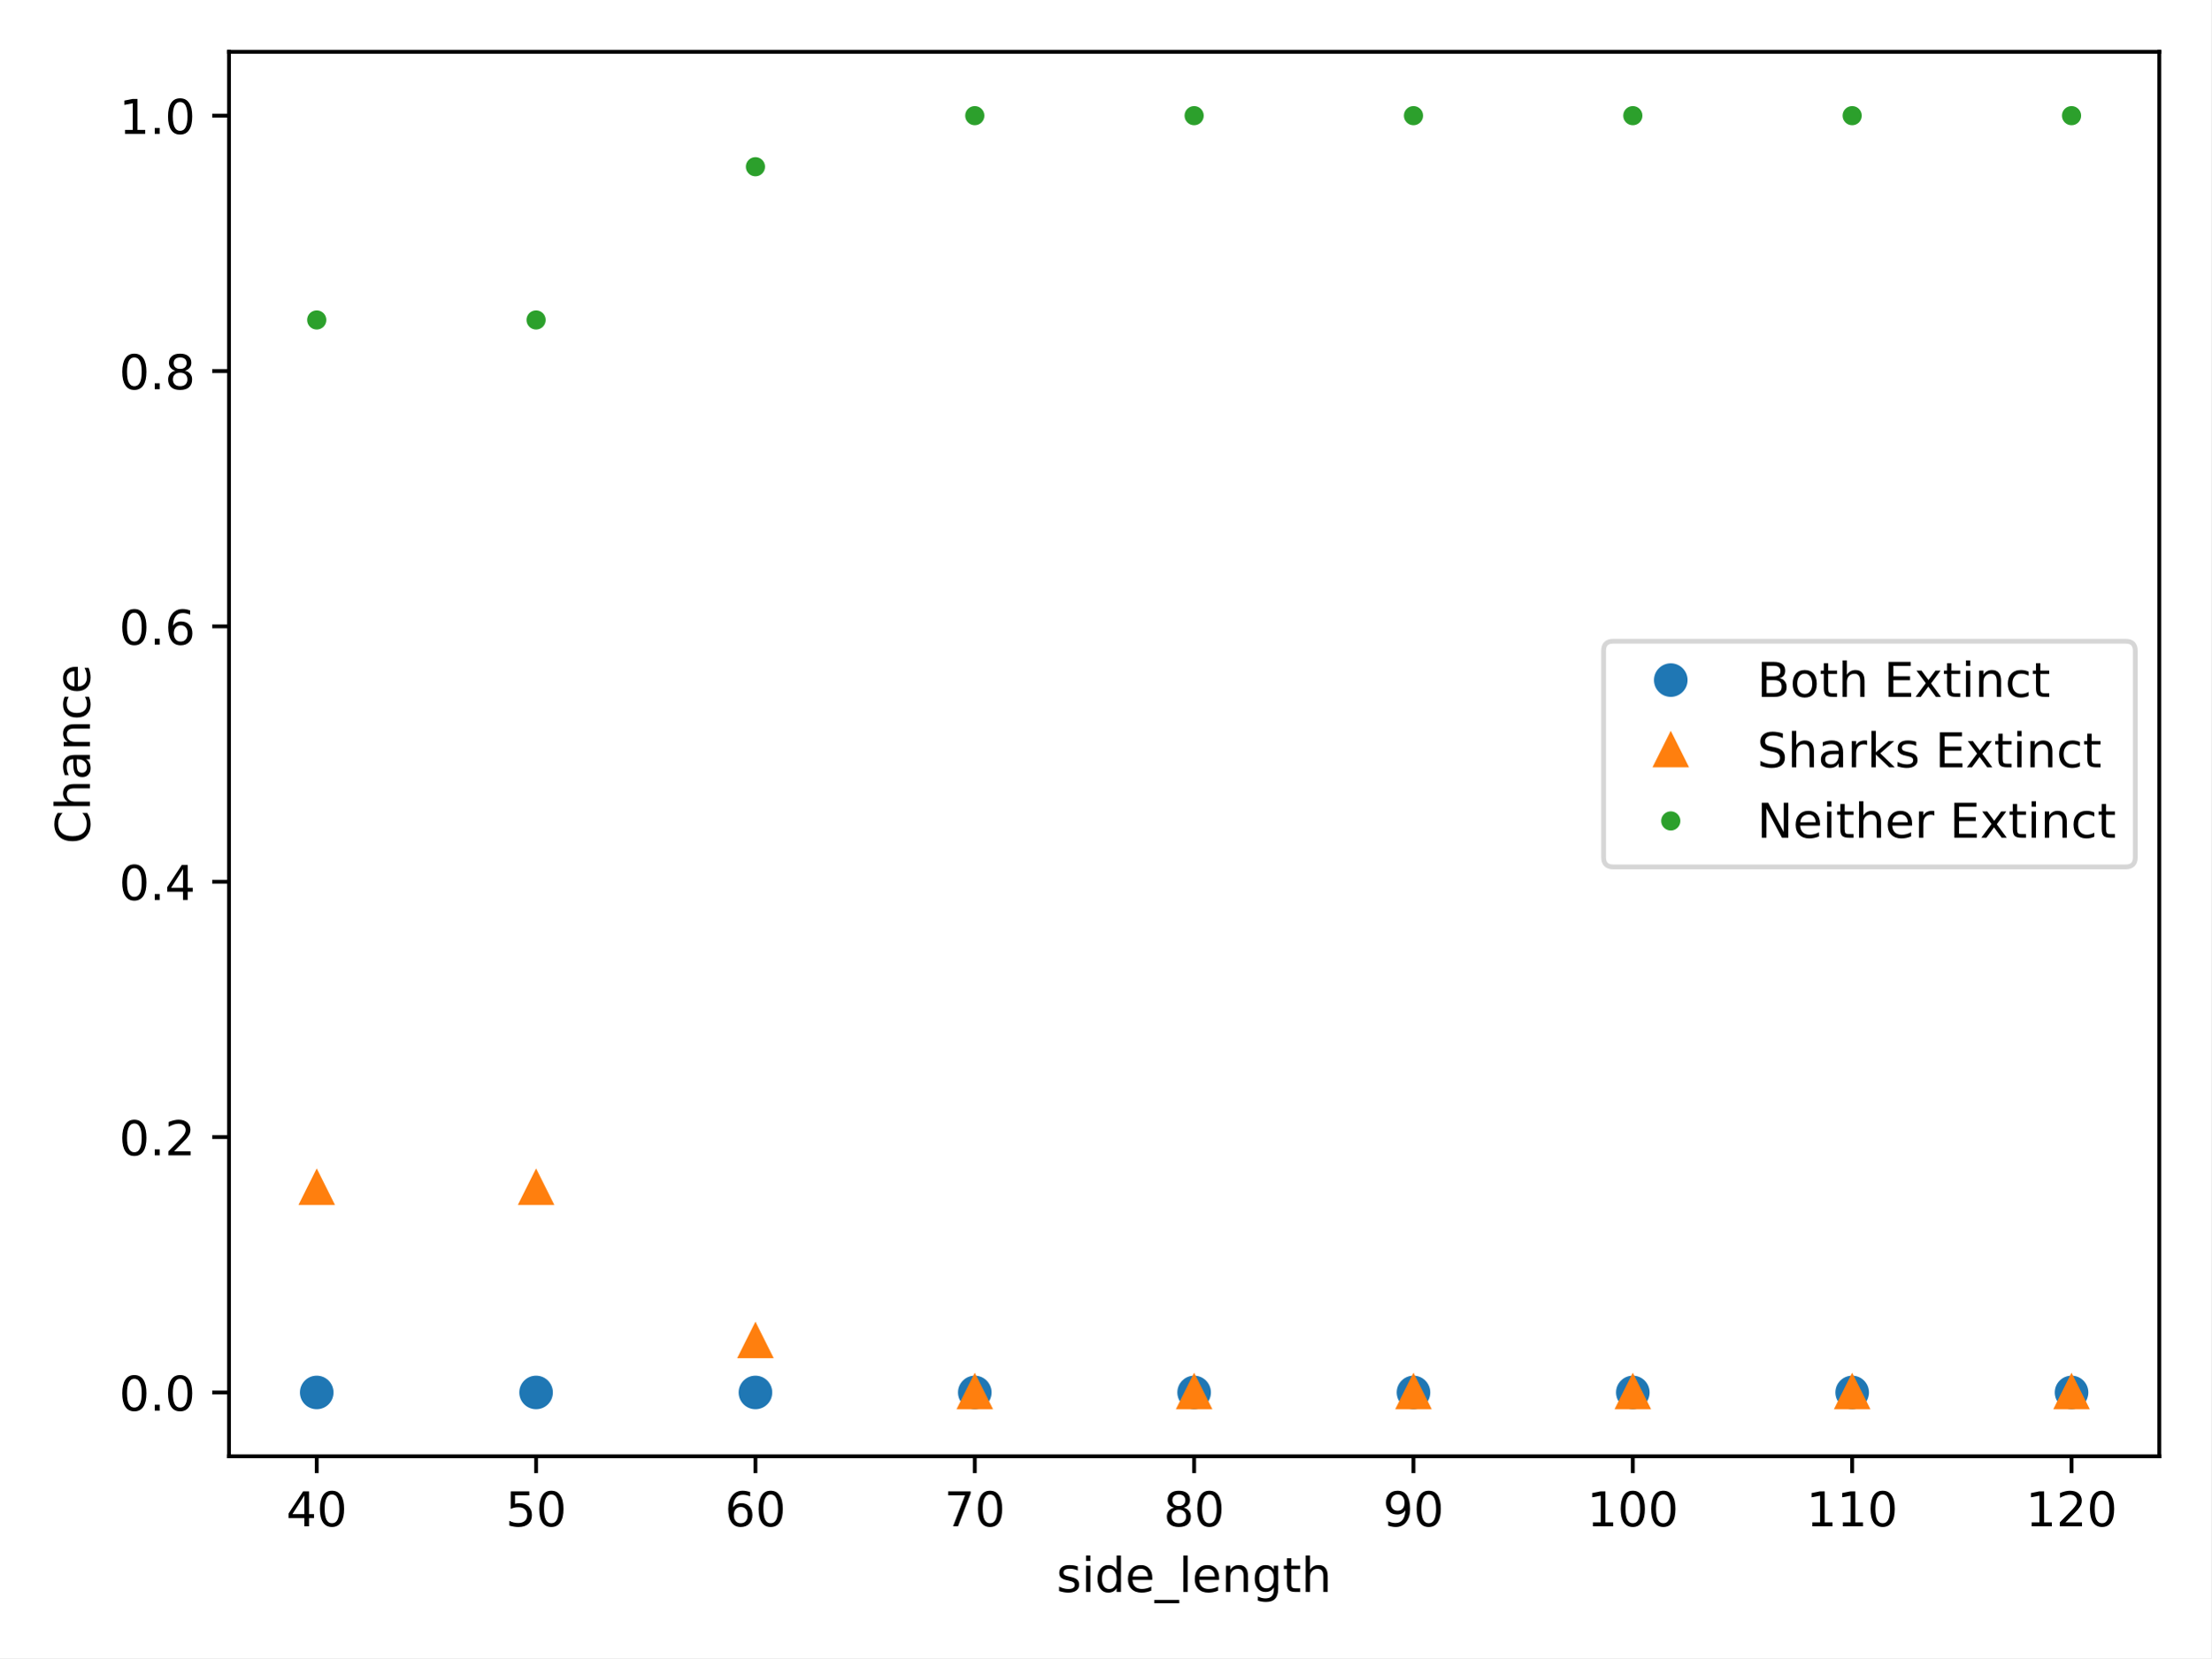
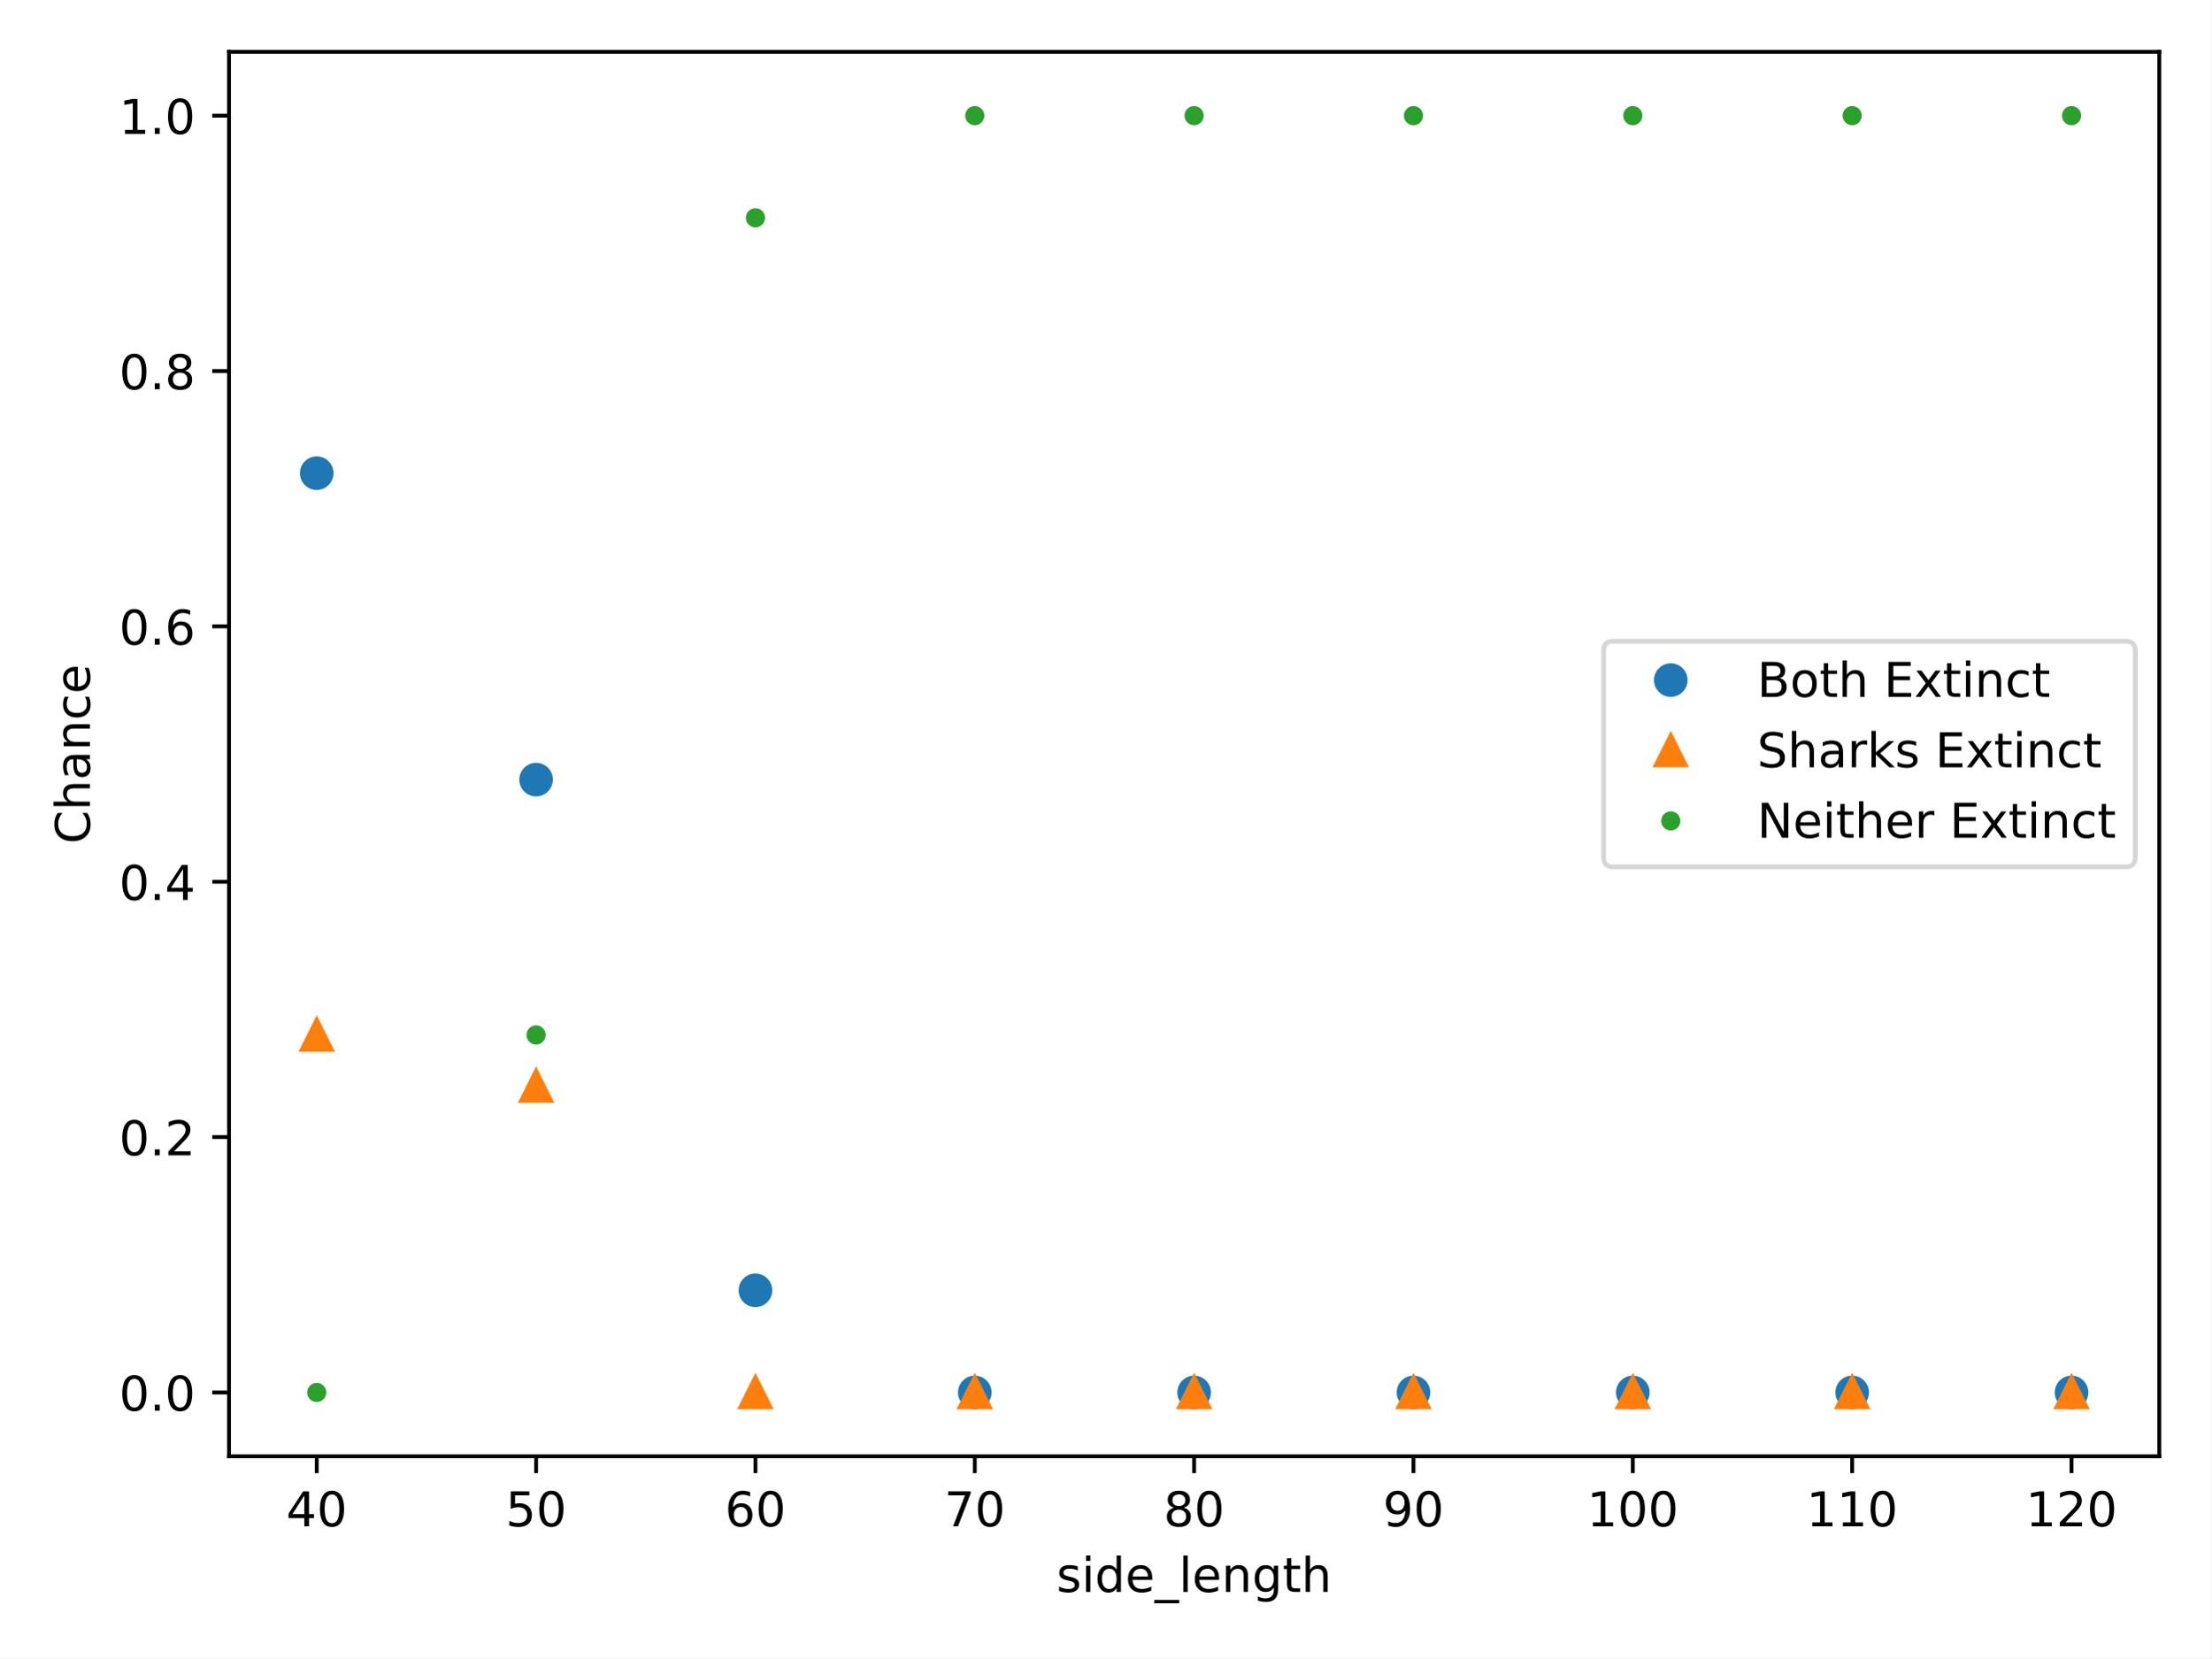
<svg xmlns="http://www.w3.org/2000/svg" xmlns:xlink="http://www.w3.org/1999/xlink" width="460.8pt" height="345.6pt" viewBox="0 0 460.8 345.6" version="1.1">
  <defs>
    <style type="text/css">*{stroke-linejoin: round; stroke-linecap: butt}</style>
  </defs>
  <g id="figure_1">
    <g id="patch_1">
      <path d="M 0 345.6  L 460.8 345.6  L 460.8 0  L 0 0  z " style="fill: #ffffff" />
    </g>
    <g id="axes_1">
      <g id="patch_2">
        <path d="M 47.72 303.539  L 450 303.539  L 450 10.8  L 47.72 10.8  z " style="fill: #ffffff" />
      </g>
      <g id="matplotlib.axis_1">
        <g id="xtick_1">
          <g id="line2d_1">
            <defs>
-               <path id="m1a05528304" d="M 0 0  L 0 3.5  " style="stroke: #000000; stroke-width: 0.8" />
-             </defs>
-             <g>
-               <use xlink:href="#m1a05528304" x="66.005" y="303.539" style="stroke: #000000; stroke-width: 0.8" />
+               <path id="mb7fe29e466" d="M 0 0  L 0 3.5  " style="stroke: #000000; stroke-width: 0.8" />
+             </defs>
+             <g>
+               <use xlink:href="#mb7fe29e466" x="66.005" y="303.539" style="stroke: #000000; stroke-width: 0.8" />
            </g>
          </g>
          <g id="text_1">
            <g transform="translate(59.64296 318.1372) scale(0.1 -0.1)">
              <defs>
                <path id="DejaVuSans-34" d="M 2419 4116  L 825 1625  L 2419 1625  L 2419 4116  z M 2253 4666  L 3047 4666  L 3047 1625  L 3713 1625  L 3713 1100  L 3047 1100  L 3047 0  L 2419 0  L 2419 1100  L 313 1100  L 313 1709  L 2253 4666  z " transform="scale(0.015625)" />
                <path id="DejaVuSans-30" d="M 2034 4250  Q 1547 4250 1301 3770  Q 1056 3291 1056 2328  Q 1056 1369 1301 889  Q 1547 409 2034 409  Q 2525 409 2770 889  Q 3016 1369 3016 2328  Q 3016 3291 2770 3770  Q 2525 4250 2034 4250  z M 2034 4750  Q 2819 4750 3233 4129  Q 3647 3509 3647 2328  Q 3647 1150 3233 529  Q 2819 -91 2034 -91  Q 1250 -91 836 529  Q 422 1150 422 2328  Q 422 3509 836 4129  Q 1250 4750 2034 4750  z " transform="scale(0.015625)" />
              </defs>
              <use xlink:href="#DejaVuSans-34" />
              <use xlink:href="#DejaVuSans-30" transform="translate(63.62305 0)" />
            </g>
          </g>
        </g>
        <g id="xtick_2">
          <g id="line2d_2">
            <g>
-               <use xlink:href="#m1a05528304" x="111.719" y="303.539" style="stroke: #000000; stroke-width: 0.8" />
+               <use xlink:href="#mb7fe29e466" x="111.719" y="303.539" style="stroke: #000000; stroke-width: 0.8" />
            </g>
          </g>
          <g id="text_2">
            <g transform="translate(105.3566 318.1372) scale(0.1 -0.1)">
              <defs>
                <path id="DejaVuSans-35" d="M 691 4666  L 3169 4666  L 3169 4134  L 1269 4134  L 1269 2991  Q 1406 3038 1543 3061  Q 1681 3084 1819 3084  Q 2600 3084 3056 2656  Q 3513 2228 3513 1497  Q 3513 744 3044 326  Q 2575 -91 1722 -91  Q 1428 -91 1123 -41  Q 819 9 494 109  L 494 744  Q 775 591 1075 516  Q 1375 441 1709 441  Q 2250 441 2565 725  Q 2881 1009 2881 1497  Q 2881 1984 2565 2268  Q 2250 2553 1709 2553  Q 1456 2553 1204 2497  Q 953 2441 691 2322  L 691 4666  z " transform="scale(0.015625)" />
              </defs>
              <use xlink:href="#DejaVuSans-35" />
              <use xlink:href="#DejaVuSans-30" transform="translate(63.62305 0)" />
            </g>
          </g>
        </g>
        <g id="xtick_3">
          <g id="line2d_3">
            <g>
-               <use xlink:href="#m1a05528304" x="157.433" y="303.539" style="stroke: #000000; stroke-width: 0.8" />
+               <use xlink:href="#mb7fe29e466" x="157.433" y="303.539" style="stroke: #000000; stroke-width: 0.8" />
            </g>
          </g>
          <g id="text_3">
            <g transform="translate(151.0702 318.1372) scale(0.1 -0.1)">
              <defs>
                <path id="DejaVuSans-36" d="M 2113 2584  Q 1688 2584 1439 2293  Q 1191 2003 1191 1497  Q 1191 994 1439 701  Q 1688 409 2113 409  Q 2538 409 2786 701  Q 3034 994 3034 1497  Q 3034 2003 2786 2293  Q 2538 2584 2113 2584  z M 3366 4563  L 3366 3988  Q 3128 4100 2886 4159  Q 2644 4219 2406 4219  Q 1781 4219 1451 3797  Q 1122 3375 1075 2522  Q 1259 2794 1537 2939  Q 1816 3084 2150 3084  Q 2853 3084 3261 2657  Q 3669 2231 3669 1497  Q 3669 778 3244 343  Q 2819 -91 2113 -91  Q 1303 -91 875 529  Q 447 1150 447 2328  Q 447 3434 972 4092  Q 1497 4750 2381 4750  Q 2619 4750 2861 4703  Q 3103 4656 3366 4563  z " transform="scale(0.015625)" />
              </defs>
              <use xlink:href="#DejaVuSans-36" />
              <use xlink:href="#DejaVuSans-30" transform="translate(63.62305 0)" />
            </g>
          </g>
        </g>
        <g id="xtick_4">
          <g id="line2d_4">
            <g>
-               <use xlink:href="#m1a05528304" x="203.146" y="303.539" style="stroke: #000000; stroke-width: 0.8" />
+               <use xlink:href="#mb7fe29e466" x="203.146" y="303.539" style="stroke: #000000; stroke-width: 0.8" />
            </g>
          </g>
          <g id="text_4">
            <g transform="translate(196.7839 318.1372) scale(0.1 -0.1)">
              <defs>
                <path id="DejaVuSans-37" d="M 525 4666  L 3525 4666  L 3525 4397  L 1831 0  L 1172 0  L 2766 4134  L 525 4134  L 525 4666  z " transform="scale(0.015625)" />
              </defs>
              <use xlink:href="#DejaVuSans-37" />
              <use xlink:href="#DejaVuSans-30" transform="translate(63.62305 0)" />
            </g>
          </g>
        </g>
        <g id="xtick_5">
          <g id="line2d_5">
            <g>
-               <use xlink:href="#m1a05528304" x="248.86" y="303.539" style="stroke: #000000; stroke-width: 0.8" />
+               <use xlink:href="#mb7fe29e466" x="248.86" y="303.539" style="stroke: #000000; stroke-width: 0.8" />
            </g>
          </g>
          <g id="text_5">
            <g transform="translate(242.4975 318.1372) scale(0.1 -0.1)">
              <defs>
                <path id="DejaVuSans-38" d="M 2034 2216  Q 1584 2216 1326 1975  Q 1069 1734 1069 1313  Q 1069 891 1326 650  Q 1584 409 2034 409  Q 2484 409 2743 651  Q 3003 894 3003 1313  Q 3003 1734 2745 1975  Q 2488 2216 2034 2216  z M 1403 2484  Q 997 2584 770 2862  Q 544 3141 544 3541  Q 544 4100 942 4425  Q 1341 4750 2034 4750  Q 2731 4750 3128 4425  Q 3525 4100 3525 3541  Q 3525 3141 3298 2862  Q 3072 2584 2669 2484  Q 3125 2378 3379 2068  Q 3634 1759 3634 1313  Q 3634 634 3220 271  Q 2806 -91 2034 -91  Q 1263 -91 848 271  Q 434 634 434 1313  Q 434 1759 690 2068  Q 947 2378 1403 2484  z M 1172 3481  Q 1172 3119 1398 2916  Q 1625 2713 2034 2713  Q 2441 2713 2670 2916  Q 2900 3119 2900 3481  Q 2900 3844 2670 4047  Q 2441 4250 2034 4250  Q 1625 4250 1398 4047  Q 1172 3844 1172 3481  z " transform="scale(0.015625)" />
              </defs>
              <use xlink:href="#DejaVuSans-38" />
              <use xlink:href="#DejaVuSans-30" transform="translate(63.62305 0)" />
            </g>
          </g>
        </g>
        <g id="xtick_6">
          <g id="line2d_6">
            <g>
-               <use xlink:href="#m1a05528304" x="294.574" y="303.539" style="stroke: #000000; stroke-width: 0.8" />
+               <use xlink:href="#mb7fe29e466" x="294.574" y="303.539" style="stroke: #000000; stroke-width: 0.8" />
            </g>
          </g>
          <g id="text_6">
            <g transform="translate(288.2111 318.1372) scale(0.1 -0.1)">
              <defs>
                <path id="DejaVuSans-39" d="M 703 97  L 703 672  Q 941 559 1184 500  Q 1428 441 1663 441  Q 2288 441 2617 861  Q 2947 1281 2994 2138  Q 2813 1869 2534 1725  Q 2256 1581 1919 1581  Q 1219 1581 811 2004  Q 403 2428 403 3163  Q 403 3881 828 4315  Q 1253 4750 1959 4750  Q 2769 4750 3195 4129  Q 3622 3509 3622 2328  Q 3622 1225 3098 567  Q 2575 -91 1691 -91  Q 1453 -91 1209 -44  Q 966 3 703 97  z M 1959 2075  Q 2384 2075 2632 2365  Q 2881 2656 2881 3163  Q 2881 3666 2632 3958  Q 2384 4250 1959 4250  Q 1534 4250 1286 3958  Q 1038 3666 1038 3163  Q 1038 2656 1286 2365  Q 1534 2075 1959 2075  z " transform="scale(0.015625)" />
              </defs>
              <use xlink:href="#DejaVuSans-39" />
              <use xlink:href="#DejaVuSans-30" transform="translate(63.62305 0)" />
            </g>
          </g>
        </g>
        <g id="xtick_7">
          <g id="line2d_7">
            <g>
-               <use xlink:href="#m1a05528304" x="340.287" y="303.539" style="stroke: #000000; stroke-width: 0.8" />
+               <use xlink:href="#mb7fe29e466" x="340.287" y="303.539" style="stroke: #000000; stroke-width: 0.8" />
            </g>
          </g>
          <g id="text_7">
            <g transform="translate(330.7435 318.1372) scale(0.1 -0.1)">
              <defs>
                <path id="DejaVuSans-31" d="M 794 531  L 1825 531  L 1825 4091  L 703 3866  L 703 4441  L 1819 4666  L 2450 4666  L 2450 531  L 3481 531  L 3481 0  L 794 0  L 794 531  z " transform="scale(0.015625)" />
              </defs>
              <use xlink:href="#DejaVuSans-31" />
              <use xlink:href="#DejaVuSans-30" transform="translate(63.62305 0)" />
              <use xlink:href="#DejaVuSans-30" transform="translate(127.2461 0)" />
            </g>
          </g>
        </g>
        <g id="xtick_8">
          <g id="line2d_8">
            <g>
-               <use xlink:href="#m1a05528304" x="386.001" y="303.539" style="stroke: #000000; stroke-width: 0.8" />
+               <use xlink:href="#mb7fe29e466" x="386.001" y="303.539" style="stroke: #000000; stroke-width: 0.8" />
            </g>
          </g>
          <g id="text_8">
            <g transform="translate(376.4572 318.1372) scale(0.1 -0.1)">
              <use xlink:href="#DejaVuSans-31" />
              <use xlink:href="#DejaVuSans-31" transform="translate(63.62305 0)" />
              <use xlink:href="#DejaVuSans-30" transform="translate(127.2461 0)" />
            </g>
          </g>
        </g>
        <g id="xtick_9">
          <g id="line2d_9">
            <g>
-               <use xlink:href="#m1a05528304" x="431.715" y="303.539" style="stroke: #000000; stroke-width: 0.8" />
+               <use xlink:href="#mb7fe29e466" x="431.715" y="303.539" style="stroke: #000000; stroke-width: 0.8" />
            </g>
          </g>
          <g id="text_9">
            <g transform="translate(422.1708 318.1372) scale(0.1 -0.1)">
              <defs>
                <path id="DejaVuSans-32" d="M 1228 531  L 3431 531  L 3431 0  L 469 0  L 469 531  Q 828 903 1448 1529  Q 2069 2156 2228 2338  Q 2531 2678 2651 2914  Q 2772 3150 2772 3378  Q 2772 3750 2511 3984  Q 2250 4219 1831 4219  Q 1534 4219 1204 4116  Q 875 4013 500 3803  L 500 4441  Q 881 4594 1212 4672  Q 1544 4750 1819 4750  Q 2544 4750 2975 4387  Q 3406 4025 3406 3419  Q 3406 3131 3298 2873  Q 3191 2616 2906 2266  Q 2828 2175 2409 1742  Q 1991 1309 1228 531  z " transform="scale(0.015625)" />
              </defs>
              <use xlink:href="#DejaVuSans-31" />
              <use xlink:href="#DejaVuSans-32" transform="translate(63.62305 0)" />
              <use xlink:href="#DejaVuSans-30" transform="translate(127.2461 0)" />
            </g>
          </g>
        </g>
        <g id="text_10">
          <g transform="translate(220.178 331.8153) scale(0.1 -0.1)">
            <defs>
              <path id="DejaVuSans-73" d="M 2834 3397  L 2834 2853  Q 2591 2978 2328 3040  Q 2066 3103 1784 3103  Q 1356 3103 1142 2972  Q 928 2841 928 2578  Q 928 2378 1081 2264  Q 1234 2150 1697 2047  L 1894 2003  Q 2506 1872 2764 1633  Q 3022 1394 3022 966  Q 3022 478 2636 193  Q 2250 -91 1575 -91  Q 1294 -91 989 -36  Q 684 19 347 128  L 347 722  Q 666 556 975 473  Q 1284 391 1588 391  Q 1994 391 2212 530  Q 2431 669 2431 922  Q 2431 1156 2273 1281  Q 2116 1406 1581 1522  L 1381 1569  Q 847 1681 609 1914  Q 372 2147 372 2553  Q 372 3047 722 3315  Q 1072 3584 1716 3584  Q 2034 3584 2315 3537  Q 2597 3491 2834 3397  z " transform="scale(0.015625)" />
              <path id="DejaVuSans-69" d="M 603 3500  L 1178 3500  L 1178 0  L 603 0  L 603 3500  z M 603 4863  L 1178 4863  L 1178 4134  L 603 4134  L 603 4863  z " transform="scale(0.015625)" />
              <path id="DejaVuSans-64" d="M 2906 2969  L 2906 4863  L 3481 4863  L 3481 0  L 2906 0  L 2906 525  Q 2725 213 2448 61  Q 2172 -91 1784 -91  Q 1150 -91 751 415  Q 353 922 353 1747  Q 353 2572 751 3078  Q 1150 3584 1784 3584  Q 2172 3584 2448 3432  Q 2725 3281 2906 2969  z M 947 1747  Q 947 1113 1208 752  Q 1469 391 1925 391  Q 2381 391 2643 752  Q 2906 1113 2906 1747  Q 2906 2381 2643 2742  Q 2381 3103 1925 3103  Q 1469 3103 1208 2742  Q 947 2381 947 1747  z " transform="scale(0.015625)" />
              <path id="DejaVuSans-65" d="M 3597 1894  L 3597 1613  L 953 1613  Q 991 1019 1311 708  Q 1631 397 2203 397  Q 2534 397 2845 478  Q 3156 559 3463 722  L 3463 178  Q 3153 47 2828 -22  Q 2503 -91 2169 -91  Q 1331 -91 842 396  Q 353 884 353 1716  Q 353 2575 817 3079  Q 1281 3584 2069 3584  Q 2775 3584 3186 3129  Q 3597 2675 3597 1894  z M 3022 2063  Q 3016 2534 2758 2815  Q 2500 3097 2075 3097  Q 1594 3097 1305 2825  Q 1016 2553 972 2059  L 3022 2063  z " transform="scale(0.015625)" />
              <path id="DejaVuSans-5f" d="M 3263 -1063  L 3263 -1509  L -63 -1509  L -63 -1063  L 3263 -1063  z " transform="scale(0.015625)" />
              <path id="DejaVuSans-6c" d="M 603 4863  L 1178 4863  L 1178 0  L 603 0  L 603 4863  z " transform="scale(0.015625)" />
              <path id="DejaVuSans-6e" d="M 3513 2113  L 3513 0  L 2938 0  L 2938 2094  Q 2938 2591 2744 2837  Q 2550 3084 2163 3084  Q 1697 3084 1428 2787  Q 1159 2491 1159 1978  L 1159 0  L 581 0  L 581 3500  L 1159 3500  L 1159 2956  Q 1366 3272 1645 3428  Q 1925 3584 2291 3584  Q 2894 3584 3203 3211  Q 3513 2838 3513 2113  z " transform="scale(0.015625)" />
              <path id="DejaVuSans-67" d="M 2906 1791  Q 2906 2416 2648 2759  Q 2391 3103 1925 3103  Q 1463 3103 1205 2759  Q 947 2416 947 1791  Q 947 1169 1205 825  Q 1463 481 1925 481  Q 2391 481 2648 825  Q 2906 1169 2906 1791  z M 3481 434  Q 3481 -459 3084 -895  Q 2688 -1331 1869 -1331  Q 1566 -1331 1297 -1286  Q 1028 -1241 775 -1147  L 775 -588  Q 1028 -725 1275 -790  Q 1522 -856 1778 -856  Q 2344 -856 2625 -561  Q 2906 -266 2906 331  L 2906 616  Q 2728 306 2450 153  Q 2172 0 1784 0  Q 1141 0 747 490  Q 353 981 353 1791  Q 353 2603 747 3093  Q 1141 3584 1784 3584  Q 2172 3584 2450 3431  Q 2728 3278 2906 2969  L 2906 3500  L 3481 3500  L 3481 434  z " transform="scale(0.015625)" />
              <path id="DejaVuSans-74" d="M 1172 4494  L 1172 3500  L 2356 3500  L 2356 3053  L 1172 3053  L 1172 1153  Q 1172 725 1289 603  Q 1406 481 1766 481  L 2356 481  L 2356 0  L 1766 0  Q 1100 0 847 248  Q 594 497 594 1153  L 594 3053  L 172 3053  L 172 3500  L 594 3500  L 594 4494  L 1172 4494  z " transform="scale(0.015625)" />
              <path id="DejaVuSans-68" d="M 3513 2113  L 3513 0  L 2938 0  L 2938 2094  Q 2938 2591 2744 2837  Q 2550 3084 2163 3084  Q 1697 3084 1428 2787  Q 1159 2491 1159 1978  L 1159 0  L 581 0  L 581 4863  L 1159 4863  L 1159 2956  Q 1366 3272 1645 3428  Q 1925 3584 2291 3584  Q 2894 3584 3203 3211  Q 3513 2838 3513 2113  z " transform="scale(0.015625)" />
            </defs>
            <use xlink:href="#DejaVuSans-73" />
            <use xlink:href="#DejaVuSans-69" transform="translate(52.09961 0)" />
            <use xlink:href="#DejaVuSans-64" transform="translate(79.88281 0)" />
            <use xlink:href="#DejaVuSans-65" transform="translate(143.3594 0)" />
            <use xlink:href="#DejaVuSans-5f" transform="translate(204.8828 0)" />
            <use xlink:href="#DejaVuSans-6c" transform="translate(254.8828 0)" />
            <use xlink:href="#DejaVuSans-65" transform="translate(282.666 0)" />
            <use xlink:href="#DejaVuSans-6e" transform="translate(344.1895 0)" />
            <use xlink:href="#DejaVuSans-67" transform="translate(407.5684 0)" />
            <use xlink:href="#DejaVuSans-74" transform="translate(471.0449 0)" />
            <use xlink:href="#DejaVuSans-68" transform="translate(510.2539 0)" />
          </g>
        </g>
      </g>
      <g id="matplotlib.axis_2">
        <g id="ytick_1">
          <g id="line2d_10">
            <defs>
-               <path id="m3fdfc524cd" d="M 0 0  L -3.5 0  " style="stroke: #000000; stroke-width: 0.8" />
-             </defs>
-             <g>
-               <use xlink:href="#m3fdfc524cd" x="47.72" y="290.232" style="stroke: #000000; stroke-width: 0.8" />
+               <path id="m1c62f13eb3" d="M 0 0  L -3.5 0  " style="stroke: #000000; stroke-width: 0.8" />
+             </defs>
+             <g>
+               <use xlink:href="#m1c62f13eb3" x="47.72" y="290.232" style="stroke: #000000; stroke-width: 0.8" />
            </g>
          </g>
          <g id="text_11">
            <g transform="translate(24.81687 294.0317) scale(0.1 -0.1)">
              <defs>
                <path id="DejaVuSans-2e" d="M 684 794  L 1344 794  L 1344 0  L 684 0  L 684 794  z " transform="scale(0.015625)" />
              </defs>
              <use xlink:href="#DejaVuSans-30" />
              <use xlink:href="#DejaVuSans-2e" transform="translate(63.62305 0)" />
              <use xlink:href="#DejaVuSans-30" transform="translate(95.41016 0)" />
            </g>
          </g>
        </g>
        <g id="ytick_2">
          <g id="line2d_11">
            <g>
-               <use xlink:href="#m3fdfc524cd" x="47.72" y="237.007" style="stroke: #000000; stroke-width: 0.8" />
+               <use xlink:href="#m1c62f13eb3" x="47.72" y="237.007" style="stroke: #000000; stroke-width: 0.8" />
            </g>
          </g>
          <g id="text_12">
            <g transform="translate(24.81687 240.8064) scale(0.1 -0.1)">
              <use xlink:href="#DejaVuSans-30" />
              <use xlink:href="#DejaVuSans-2e" transform="translate(63.62305 0)" />
              <use xlink:href="#DejaVuSans-32" transform="translate(95.41016 0)" />
            </g>
          </g>
        </g>
        <g id="ytick_3">
          <g id="line2d_12">
            <g>
-               <use xlink:href="#m3fdfc524cd" x="47.72" y="183.782" style="stroke: #000000; stroke-width: 0.8" />
+               <use xlink:href="#m1c62f13eb3" x="47.72" y="183.782" style="stroke: #000000; stroke-width: 0.8" />
            </g>
          </g>
          <g id="text_13">
            <g transform="translate(24.81687 187.5812) scale(0.1 -0.1)">
              <use xlink:href="#DejaVuSans-30" />
              <use xlink:href="#DejaVuSans-2e" transform="translate(63.62305 0)" />
              <use xlink:href="#DejaVuSans-34" transform="translate(95.41016 0)" />
            </g>
          </g>
        </g>
        <g id="ytick_4">
          <g id="line2d_13">
            <g>
-               <use xlink:href="#m3fdfc524cd" x="47.72" y="130.557" style="stroke: #000000; stroke-width: 0.8" />
+               <use xlink:href="#m1c62f13eb3" x="47.72" y="130.557" style="stroke: #000000; stroke-width: 0.8" />
            </g>
          </g>
          <g id="text_14">
            <g transform="translate(24.81687 134.356) scale(0.1 -0.1)">
              <use xlink:href="#DejaVuSans-30" />
              <use xlink:href="#DejaVuSans-2e" transform="translate(63.62305 0)" />
              <use xlink:href="#DejaVuSans-36" transform="translate(95.41016 0)" />
            </g>
          </g>
        </g>
        <g id="ytick_5">
          <g id="line2d_14">
            <g>
-               <use xlink:href="#m3fdfc524cd" x="47.72" y="77.332" style="stroke: #000000; stroke-width: 0.8" />
+               <use xlink:href="#m1c62f13eb3" x="47.72" y="77.332" style="stroke: #000000; stroke-width: 0.8" />
            </g>
          </g>
          <g id="text_15">
            <g transform="translate(24.81687 81.13075) scale(0.1 -0.1)">
              <use xlink:href="#DejaVuSans-30" />
              <use xlink:href="#DejaVuSans-2e" transform="translate(63.62305 0)" />
              <use xlink:href="#DejaVuSans-38" transform="translate(95.41016 0)" />
            </g>
          </g>
        </g>
        <g id="ytick_6">
          <g id="line2d_15">
            <g>
-               <use xlink:href="#m3fdfc524cd" x="47.72" y="24.106" style="stroke: #000000; stroke-width: 0.8" />
+               <use xlink:href="#m1c62f13eb3" x="47.72" y="24.106" style="stroke: #000000; stroke-width: 0.8" />
            </g>
          </g>
          <g id="text_16">
            <g transform="translate(24.81687 27.90553) scale(0.1 -0.1)">
              <use xlink:href="#DejaVuSans-31" />
              <use xlink:href="#DejaVuSans-2e" transform="translate(63.62305 0)" />
              <use xlink:href="#DejaVuSans-30" transform="translate(95.41016 0)" />
            </g>
          </g>
        </g>
        <g id="text_17">
          <g transform="translate(18.73719 175.8881) rotate(-90) scale(0.1 -0.1)">
            <defs>
              <path id="DejaVuSans-43" d="M 4122 4306  L 4122 3641  Q 3803 3938 3442 4084  Q 3081 4231 2675 4231  Q 1875 4231 1450 3742  Q 1025 3253 1025 2328  Q 1025 1406 1450 917  Q 1875 428 2675 428  Q 3081 428 3442 575  Q 3803 722 4122 1019  L 4122 359  Q 3791 134 3420 21  Q 3050 -91 2638 -91  Q 1578 -91 968 557  Q 359 1206 359 2328  Q 359 3453 968 4101  Q 1578 4750 2638 4750  Q 3056 4750 3426 4639  Q 3797 4528 4122 4306  z " transform="scale(0.015625)" />
              <path id="DejaVuSans-61" d="M 2194 1759  Q 1497 1759 1228 1600  Q 959 1441 959 1056  Q 959 750 1161 570  Q 1363 391 1709 391  Q 2188 391 2477 730  Q 2766 1069 2766 1631  L 2766 1759  L 2194 1759  z M 3341 1997  L 3341 0  L 2766 0  L 2766 531  Q 2569 213 2275 61  Q 1981 -91 1556 -91  Q 1019 -91 701 211  Q 384 513 384 1019  Q 384 1609 779 1909  Q 1175 2209 1959 2209  L 2766 2209  L 2766 2266  Q 2766 2663 2505 2880  Q 2244 3097 1772 3097  Q 1472 3097 1187 3025  Q 903 2953 641 2809  L 641 3341  Q 956 3463 1253 3523  Q 1550 3584 1831 3584  Q 2591 3584 2966 3190  Q 3341 2797 3341 1997  z " transform="scale(0.015625)" />
              <path id="DejaVuSans-63" d="M 3122 3366  L 3122 2828  Q 2878 2963 2633 3030  Q 2388 3097 2138 3097  Q 1578 3097 1268 2742  Q 959 2388 959 1747  Q 959 1106 1268 751  Q 1578 397 2138 397  Q 2388 397 2633 464  Q 2878 531 3122 666  L 3122 134  Q 2881 22 2623 -34  Q 2366 -91 2075 -91  Q 1284 -91 818 406  Q 353 903 353 1747  Q 353 2603 823 3093  Q 1294 3584 2113 3584  Q 2378 3584 2631 3529  Q 2884 3475 3122 3366  z " transform="scale(0.015625)" />
            </defs>
            <use xlink:href="#DejaVuSans-43" />
            <use xlink:href="#DejaVuSans-68" transform="translate(69.82422 0)" />
            <use xlink:href="#DejaVuSans-61" transform="translate(133.2031 0)" />
            <use xlink:href="#DejaVuSans-6e" transform="translate(194.4824 0)" />
            <use xlink:href="#DejaVuSans-63" transform="translate(257.8613 0)" />
            <use xlink:href="#DejaVuSans-65" transform="translate(312.8418 0)" />
          </g>
        </g>
      </g>
      <g id="line2d_16">
        <defs>
-           <path id="m6ca2225fcf" d="M 0 3  C 0.796 3 1.559 2.684 2.121 2.121  C 2.684 1.559 3 0.796 3 0  C 3 -0.796 2.684 -1.559 2.121 -2.121  C 1.559 -2.684 0.796 -3 0 -3  C -0.796 -3 -1.559 -2.684 -2.121 -2.121  C -2.684 -1.559 -3 -0.796 -3 0  C -3 0.796 -2.684 1.559 -2.121 2.121  C -1.559 2.684 -0.796 3 0 3  z " style="stroke: #1f77b4" />
+           <path id="mfc86d0d213" d="M 0 3  C 0.796 3 1.559 2.684 2.121 2.121  C 2.684 1.559 3 0.796 3 0  C 3 -0.796 2.684 -1.559 2.121 -2.121  C 1.559 -2.684 0.796 -3 0 -3  C -0.796 -3 -1.559 -2.684 -2.121 -2.121  C -2.684 -1.559 -3 -0.796 -3 0  C -3 0.796 -2.684 1.559 -2.121 2.121  C -1.559 2.684 -0.796 3 0 3  z " style="stroke: #1f77b4" />
        </defs>
-         <g clip-path="url(#p72686210fb)">
-           <use xlink:href="#m6ca2225fcf" x="66.005" y="290.232" style="fill: #1f77b4; stroke: #1f77b4" />
-           <use xlink:href="#m6ca2225fcf" x="111.719" y="290.232" style="fill: #1f77b4; stroke: #1f77b4" />
-           <use xlink:href="#m6ca2225fcf" x="157.433" y="290.232" style="fill: #1f77b4; stroke: #1f77b4" />
-           <use xlink:href="#m6ca2225fcf" x="203.146" y="290.232" style="fill: #1f77b4; stroke: #1f77b4" />
-           <use xlink:href="#m6ca2225fcf" x="248.86" y="290.232" style="fill: #1f77b4; stroke: #1f77b4" />
-           <use xlink:href="#m6ca2225fcf" x="294.574" y="290.232" style="fill: #1f77b4; stroke: #1f77b4" />
-           <use xlink:href="#m6ca2225fcf" x="340.287" y="290.232" style="fill: #1f77b4; stroke: #1f77b4" />
-           <use xlink:href="#m6ca2225fcf" x="386.001" y="290.232" style="fill: #1f77b4; stroke: #1f77b4" />
-           <use xlink:href="#m6ca2225fcf" x="431.715" y="290.232" style="fill: #1f77b4; stroke: #1f77b4" />
+         <g clip-path="url(#p6dbec7ffa5)">
+           <use xlink:href="#mfc86d0d213" x="66.005" y="98.622" style="fill: #1f77b4; stroke: #1f77b4" />
+           <use xlink:href="#mfc86d0d213" x="111.719" y="162.492" style="fill: #1f77b4; stroke: #1f77b4" />
+           <use xlink:href="#mfc86d0d213" x="157.433" y="268.942" style="fill: #1f77b4; stroke: #1f77b4" />
+           <use xlink:href="#mfc86d0d213" x="203.146" y="290.232" style="fill: #1f77b4; stroke: #1f77b4" />
+           <use xlink:href="#mfc86d0d213" x="248.86" y="290.232" style="fill: #1f77b4; stroke: #1f77b4" />
+           <use xlink:href="#mfc86d0d213" x="294.574" y="290.232" style="fill: #1f77b4; stroke: #1f77b4" />
+           <use xlink:href="#mfc86d0d213" x="340.287" y="290.232" style="fill: #1f77b4; stroke: #1f77b4" />
+           <use xlink:href="#mfc86d0d213" x="386.001" y="290.232" style="fill: #1f77b4; stroke: #1f77b4" />
+           <use xlink:href="#mfc86d0d213" x="431.715" y="290.232" style="fill: #1f77b4; stroke: #1f77b4" />
        </g>
      </g>
      <g id="line2d_17">
        <defs>
-           <path id="mb3a516de5d" d="M 0 -3  L -3 3  L 3 3  z " style="stroke: #ff7f0e; stroke-linejoin: miter" />
+           <path id="m85f393c284" d="M 0 -3  L -3 3  L 3 3  z " style="stroke: #ff7f0e; stroke-linejoin: miter" />
        </defs>
-         <g clip-path="url(#p72686210fb)">
-           <use xlink:href="#mb3a516de5d" x="66.005" y="247.652" style="fill: #ff7f0e; stroke: #ff7f0e; stroke-linejoin: miter" />
-           <use xlink:href="#mb3a516de5d" x="111.719" y="247.652" style="fill: #ff7f0e; stroke: #ff7f0e; stroke-linejoin: miter" />
-           <use xlink:href="#mb3a516de5d" x="157.433" y="279.587" style="fill: #ff7f0e; stroke: #ff7f0e; stroke-linejoin: miter" />
-           <use xlink:href="#mb3a516de5d" x="203.146" y="290.232" style="fill: #ff7f0e; stroke: #ff7f0e; stroke-linejoin: miter" />
-           <use xlink:href="#mb3a516de5d" x="248.86" y="290.232" style="fill: #ff7f0e; stroke: #ff7f0e; stroke-linejoin: miter" />
-           <use xlink:href="#mb3a516de5d" x="294.574" y="290.232" style="fill: #ff7f0e; stroke: #ff7f0e; stroke-linejoin: miter" />
-           <use xlink:href="#mb3a516de5d" x="340.287" y="290.232" style="fill: #ff7f0e; stroke: #ff7f0e; stroke-linejoin: miter" />
-           <use xlink:href="#mb3a516de5d" x="386.001" y="290.232" style="fill: #ff7f0e; stroke: #ff7f0e; stroke-linejoin: miter" />
-           <use xlink:href="#mb3a516de5d" x="431.715" y="290.232" style="fill: #ff7f0e; stroke: #ff7f0e; stroke-linejoin: miter" />
+         <g clip-path="url(#p6dbec7ffa5)">
+           <use xlink:href="#m85f393c284" x="66.005" y="215.717" style="fill: #ff7f0e; stroke: #ff7f0e; stroke-linejoin: miter" />
+           <use xlink:href="#m85f393c284" x="111.719" y="226.362" style="fill: #ff7f0e; stroke: #ff7f0e; stroke-linejoin: miter" />
+           <use xlink:href="#m85f393c284" x="157.433" y="290.232" style="fill: #ff7f0e; stroke: #ff7f0e; stroke-linejoin: miter" />
+           <use xlink:href="#m85f393c284" x="203.146" y="290.232" style="fill: #ff7f0e; stroke: #ff7f0e; stroke-linejoin: miter" />
+           <use xlink:href="#m85f393c284" x="248.86" y="290.232" style="fill: #ff7f0e; stroke: #ff7f0e; stroke-linejoin: miter" />
+           <use xlink:href="#m85f393c284" x="294.574" y="290.232" style="fill: #ff7f0e; stroke: #ff7f0e; stroke-linejoin: miter" />
+           <use xlink:href="#m85f393c284" x="340.287" y="290.232" style="fill: #ff7f0e; stroke: #ff7f0e; stroke-linejoin: miter" />
+           <use xlink:href="#m85f393c284" x="386.001" y="290.232" style="fill: #ff7f0e; stroke: #ff7f0e; stroke-linejoin: miter" />
+           <use xlink:href="#m85f393c284" x="431.715" y="290.232" style="fill: #ff7f0e; stroke: #ff7f0e; stroke-linejoin: miter" />
        </g>
      </g>
      <g id="line2d_18">
        <defs>
-           <path id="m731ec53ac0" d="M 0 1.5  C 0.398 1.5 0.779 1.342 1.061 1.061  C 1.342 0.779 1.5 0.398 1.5 0  C 1.5 -0.398 1.342 -0.779 1.061 -1.061  C 0.779 -1.342 0.398 -1.5 0 -1.5  C -0.398 -1.5 -0.779 -1.342 -1.061 -1.061  C -1.342 -0.779 -1.5 -0.398 -1.5 0  C -1.5 0.398 -1.342 0.779 -1.061 1.061  C -0.779 1.342 -0.398 1.5 0 1.5  z " style="stroke: #2ca02c" />
+           <path id="m3ebd26d2bb" d="M 0 1.5  C 0.398 1.5 0.779 1.342 1.061 1.061  C 1.342 0.779 1.5 0.398 1.5 0  C 1.5 -0.398 1.342 -0.779 1.061 -1.061  C 0.779 -1.342 0.398 -1.5 0 -1.5  C -0.398 -1.5 -0.779 -1.342 -1.061 -1.061  C -1.342 -0.779 -1.5 -0.398 -1.5 0  C -1.5 0.398 -1.342 0.779 -1.061 1.061  C -0.779 1.342 -0.398 1.5 0 1.5  z " style="stroke: #2ca02c" />
        </defs>
-         <g clip-path="url(#p72686210fb)">
-           <use xlink:href="#m731ec53ac0" x="66.005" y="66.686" style="fill: #2ca02c; stroke: #2ca02c" />
-           <use xlink:href="#m731ec53ac0" x="111.719" y="66.686" style="fill: #2ca02c; stroke: #2ca02c" />
-           <use xlink:href="#m731ec53ac0" x="157.433" y="34.751" style="fill: #2ca02c; stroke: #2ca02c" />
-           <use xlink:href="#m731ec53ac0" x="203.146" y="24.106" style="fill: #2ca02c; stroke: #2ca02c" />
-           <use xlink:href="#m731ec53ac0" x="248.86" y="24.106" style="fill: #2ca02c; stroke: #2ca02c" />
-           <use xlink:href="#m731ec53ac0" x="294.574" y="24.106" style="fill: #2ca02c; stroke: #2ca02c" />
-           <use xlink:href="#m731ec53ac0" x="340.287" y="24.106" style="fill: #2ca02c; stroke: #2ca02c" />
-           <use xlink:href="#m731ec53ac0" x="386.001" y="24.106" style="fill: #2ca02c; stroke: #2ca02c" />
-           <use xlink:href="#m731ec53ac0" x="431.715" y="24.106" style="fill: #2ca02c; stroke: #2ca02c" />
+         <g clip-path="url(#p6dbec7ffa5)">
+           <use xlink:href="#m3ebd26d2bb" x="66.005" y="290.232" style="fill: #2ca02c; stroke: #2ca02c" />
+           <use xlink:href="#m3ebd26d2bb" x="111.719" y="215.717" style="fill: #2ca02c; stroke: #2ca02c" />
+           <use xlink:href="#m3ebd26d2bb" x="157.433" y="45.396" style="fill: #2ca02c; stroke: #2ca02c" />
+           <use xlink:href="#m3ebd26d2bb" x="203.146" y="24.106" style="fill: #2ca02c; stroke: #2ca02c" />
+           <use xlink:href="#m3ebd26d2bb" x="248.86" y="24.106" style="fill: #2ca02c; stroke: #2ca02c" />
+           <use xlink:href="#m3ebd26d2bb" x="294.574" y="24.106" style="fill: #2ca02c; stroke: #2ca02c" />
+           <use xlink:href="#m3ebd26d2bb" x="340.287" y="24.106" style="fill: #2ca02c; stroke: #2ca02c" />
+           <use xlink:href="#m3ebd26d2bb" x="386.001" y="24.106" style="fill: #2ca02c; stroke: #2ca02c" />
+           <use xlink:href="#m3ebd26d2bb" x="431.715" y="24.106" style="fill: #2ca02c; stroke: #2ca02c" />
        </g>
      </g>
      <g id="patch_3">
        <path d="M 47.72 303.539  L 47.72 10.8  " style="fill: none; stroke: #000000; stroke-width: 0.8; stroke-linejoin: miter; stroke-linecap: square" />
      </g>
      <g id="patch_4">
        <path d="M 450 303.539  L 450 10.8  " style="fill: none; stroke: #000000; stroke-width: 0.8; stroke-linejoin: miter; stroke-linecap: square" />
      </g>
      <g id="patch_5">
        <path d="M 47.72 303.539  L 450 303.539  " style="fill: none; stroke: #000000; stroke-width: 0.8; stroke-linejoin: miter; stroke-linecap: square" />
      </g>
      <g id="patch_6">
        <path d="M 47.72 10.8  L 450 10.8  " style="fill: none; stroke: #000000; stroke-width: 0.8; stroke-linejoin: miter; stroke-linecap: square" />
      </g>
      <g id="legend_1">
        <g id="patch_7">
          <path d="M 336.195 180.687  L 443 180.687  Q 445 180.687 445 178.687  L 445 135.652  Q 445 133.652 443 133.652  L 336.195 133.652  Q 334.195 133.652 334.195 135.652  L 334.195 178.687  Q 334.195 180.687 336.195 180.687  z " style="fill: #ffffff; opacity: 0.8; stroke: #cccccc; stroke-linejoin: miter" />
        </g>
        <g id="line2d_19">
          <g>
-             <use xlink:href="#m6ca2225fcf" x="348.195" y="141.751" style="fill: #1f77b4; stroke: #1f77b4" />
+             <use xlink:href="#mfc86d0d213" x="348.195" y="141.751" style="fill: #1f77b4; stroke: #1f77b4" />
          </g>
        </g>
        <g id="text_18">
          <g transform="translate(366.1953 145.2506) scale(0.1 -0.1)">
            <defs>
              <path id="DejaVuSans-42" d="M 1259 2228  L 1259 519  L 2272 519  Q 2781 519 3026 730  Q 3272 941 3272 1375  Q 3272 1813 3026 2020  Q 2781 2228 2272 2228  L 1259 2228  z M 1259 4147  L 1259 2741  L 2194 2741  Q 2656 2741 2882 2914  Q 3109 3088 3109 3444  Q 3109 3797 2882 3972  Q 2656 4147 2194 4147  L 1259 4147  z M 628 4666  L 2241 4666  Q 2963 4666 3353 4366  Q 3744 4066 3744 3513  Q 3744 3084 3544 2831  Q 3344 2578 2956 2516  Q 3422 2416 3680 2098  Q 3938 1781 3938 1306  Q 3938 681 3513 340  Q 3088 0 2303 0  L 628 0  L 628 4666  z " transform="scale(0.015625)" />
              <path id="DejaVuSans-6f" d="M 1959 3097  Q 1497 3097 1228 2736  Q 959 2375 959 1747  Q 959 1119 1226 758  Q 1494 397 1959 397  Q 2419 397 2687 759  Q 2956 1122 2956 1747  Q 2956 2369 2687 2733  Q 2419 3097 1959 3097  z M 1959 3584  Q 2709 3584 3137 3096  Q 3566 2609 3566 1747  Q 3566 888 3137 398  Q 2709 -91 1959 -91  Q 1206 -91 779 398  Q 353 888 353 1747  Q 353 2609 779 3096  Q 1206 3584 1959 3584  z " transform="scale(0.015625)" />
              <path id="DejaVuSans-20" transform="scale(0.015625)" />
              <path id="DejaVuSans-45" d="M 628 4666  L 3578 4666  L 3578 4134  L 1259 4134  L 1259 2753  L 3481 2753  L 3481 2222  L 1259 2222  L 1259 531  L 3634 531  L 3634 0  L 628 0  L 628 4666  z " transform="scale(0.015625)" />
              <path id="DejaVuSans-78" d="M 3513 3500  L 2247 1797  L 3578 0  L 2900 0  L 1881 1375  L 863 0  L 184 0  L 1544 1831  L 300 3500  L 978 3500  L 1906 2253  L 2834 3500  L 3513 3500  z " transform="scale(0.015625)" />
            </defs>
            <use xlink:href="#DejaVuSans-42" />
            <use xlink:href="#DejaVuSans-6f" transform="translate(68.60352 0)" />
            <use xlink:href="#DejaVuSans-74" transform="translate(129.7852 0)" />
            <use xlink:href="#DejaVuSans-68" transform="translate(168.9941 0)" />
            <use xlink:href="#DejaVuSans-20" transform="translate(232.373 0)" />
            <use xlink:href="#DejaVuSans-45" transform="translate(264.1602 0)" />
            <use xlink:href="#DejaVuSans-78" transform="translate(327.3438 0)" />
            <use xlink:href="#DejaVuSans-74" transform="translate(386.5234 0)" />
            <use xlink:href="#DejaVuSans-69" transform="translate(425.7324 0)" />
            <use xlink:href="#DejaVuSans-6e" transform="translate(453.5156 0)" />
            <use xlink:href="#DejaVuSans-63" transform="translate(516.8945 0)" />
            <use xlink:href="#DejaVuSans-74" transform="translate(571.875 0)" />
          </g>
        </g>
        <g id="line2d_20">
          <g>
-             <use xlink:href="#mb3a516de5d" x="348.195" y="156.429" style="fill: #ff7f0e; stroke: #ff7f0e; stroke-linejoin: miter" />
+             <use xlink:href="#m85f393c284" x="348.195" y="156.429" style="fill: #ff7f0e; stroke: #ff7f0e; stroke-linejoin: miter" />
          </g>
        </g>
        <g id="text_19">
          <g transform="translate(366.1953 159.9288) scale(0.1 -0.1)">
            <defs>
              <path id="DejaVuSans-53" d="M 3425 4513  L 3425 3897  Q 3066 4069 2747 4153  Q 2428 4238 2131 4238  Q 1616 4238 1336 4038  Q 1056 3838 1056 3469  Q 1056 3159 1242 3001  Q 1428 2844 1947 2747  L 2328 2669  Q 3034 2534 3370 2195  Q 3706 1856 3706 1288  Q 3706 609 3251 259  Q 2797 -91 1919 -91  Q 1588 -91 1214 -16  Q 841 59 441 206  L 441 856  Q 825 641 1194 531  Q 1563 422 1919 422  Q 2459 422 2753 634  Q 3047 847 3047 1241  Q 3047 1584 2836 1778  Q 2625 1972 2144 2069  L 1759 2144  Q 1053 2284 737 2584  Q 422 2884 422 3419  Q 422 4038 858 4394  Q 1294 4750 2059 4750  Q 2388 4750 2728 4690  Q 3069 4631 3425 4513  z " transform="scale(0.015625)" />
              <path id="DejaVuSans-72" d="M 2631 2963  Q 2534 3019 2420 3045  Q 2306 3072 2169 3072  Q 1681 3072 1420 2755  Q 1159 2438 1159 1844  L 1159 0  L 581 0  L 581 3500  L 1159 3500  L 1159 2956  Q 1341 3275 1631 3429  Q 1922 3584 2338 3584  Q 2397 3584 2469 3576  Q 2541 3569 2628 3553  L 2631 2963  z " transform="scale(0.015625)" />
              <path id="DejaVuSans-6b" d="M 581 4863  L 1159 4863  L 1159 1991  L 2875 3500  L 3609 3500  L 1753 1863  L 3688 0  L 2938 0  L 1159 1709  L 1159 0  L 581 0  L 581 4863  z " transform="scale(0.015625)" />
            </defs>
            <use xlink:href="#DejaVuSans-53" />
            <use xlink:href="#DejaVuSans-68" transform="translate(63.47656 0)" />
            <use xlink:href="#DejaVuSans-61" transform="translate(126.8555 0)" />
            <use xlink:href="#DejaVuSans-72" transform="translate(188.1348 0)" />
            <use xlink:href="#DejaVuSans-6b" transform="translate(229.248 0)" />
            <use xlink:href="#DejaVuSans-73" transform="translate(287.1582 0)" />
            <use xlink:href="#DejaVuSans-20" transform="translate(339.2578 0)" />
            <use xlink:href="#DejaVuSans-45" transform="translate(371.0449 0)" />
            <use xlink:href="#DejaVuSans-78" transform="translate(434.2285 0)" />
            <use xlink:href="#DejaVuSans-74" transform="translate(493.4082 0)" />
            <use xlink:href="#DejaVuSans-69" transform="translate(532.6172 0)" />
            <use xlink:href="#DejaVuSans-6e" transform="translate(560.4004 0)" />
            <use xlink:href="#DejaVuSans-63" transform="translate(623.7793 0)" />
            <use xlink:href="#DejaVuSans-74" transform="translate(678.7598 0)" />
          </g>
        </g>
        <g id="line2d_21">
          <g>
-             <use xlink:href="#m731ec53ac0" x="348.195" y="171.107" style="fill: #2ca02c; stroke: #2ca02c" />
+             <use xlink:href="#m3ebd26d2bb" x="348.195" y="171.107" style="fill: #2ca02c; stroke: #2ca02c" />
          </g>
        </g>
        <g id="text_20">
          <g transform="translate(366.1953 174.6069) scale(0.1 -0.1)">
            <defs>
              <path id="DejaVuSans-4e" d="M 628 4666  L 1478 4666  L 3547 763  L 3547 4666  L 4159 4666  L 4159 0  L 3309 0  L 1241 3903  L 1241 0  L 628 0  L 628 4666  z " transform="scale(0.015625)" />
            </defs>
            <use xlink:href="#DejaVuSans-4e" />
            <use xlink:href="#DejaVuSans-65" transform="translate(74.80469 0)" />
            <use xlink:href="#DejaVuSans-69" transform="translate(136.3281 0)" />
            <use xlink:href="#DejaVuSans-74" transform="translate(164.1113 0)" />
            <use xlink:href="#DejaVuSans-68" transform="translate(203.3203 0)" />
            <use xlink:href="#DejaVuSans-65" transform="translate(266.6992 0)" />
            <use xlink:href="#DejaVuSans-72" transform="translate(328.2227 0)" />
            <use xlink:href="#DejaVuSans-20" transform="translate(369.3359 0)" />
            <use xlink:href="#DejaVuSans-45" transform="translate(401.123 0)" />
            <use xlink:href="#DejaVuSans-78" transform="translate(464.3066 0)" />
            <use xlink:href="#DejaVuSans-74" transform="translate(523.4863 0)" />
            <use xlink:href="#DejaVuSans-69" transform="translate(562.6953 0)" />
            <use xlink:href="#DejaVuSans-6e" transform="translate(590.4785 0)" />
            <use xlink:href="#DejaVuSans-63" transform="translate(653.8574 0)" />
            <use xlink:href="#DejaVuSans-74" transform="translate(708.8379 0)" />
          </g>
        </g>
      </g>
    </g>
  </g>
  <defs>
-     <clipPath id="p72686210fb">
+     <clipPath id="p6dbec7ffa5">
      <rect x="47.72" y="10.8" width="402.28" height="292.739" />
    </clipPath>
  </defs>
</svg>
